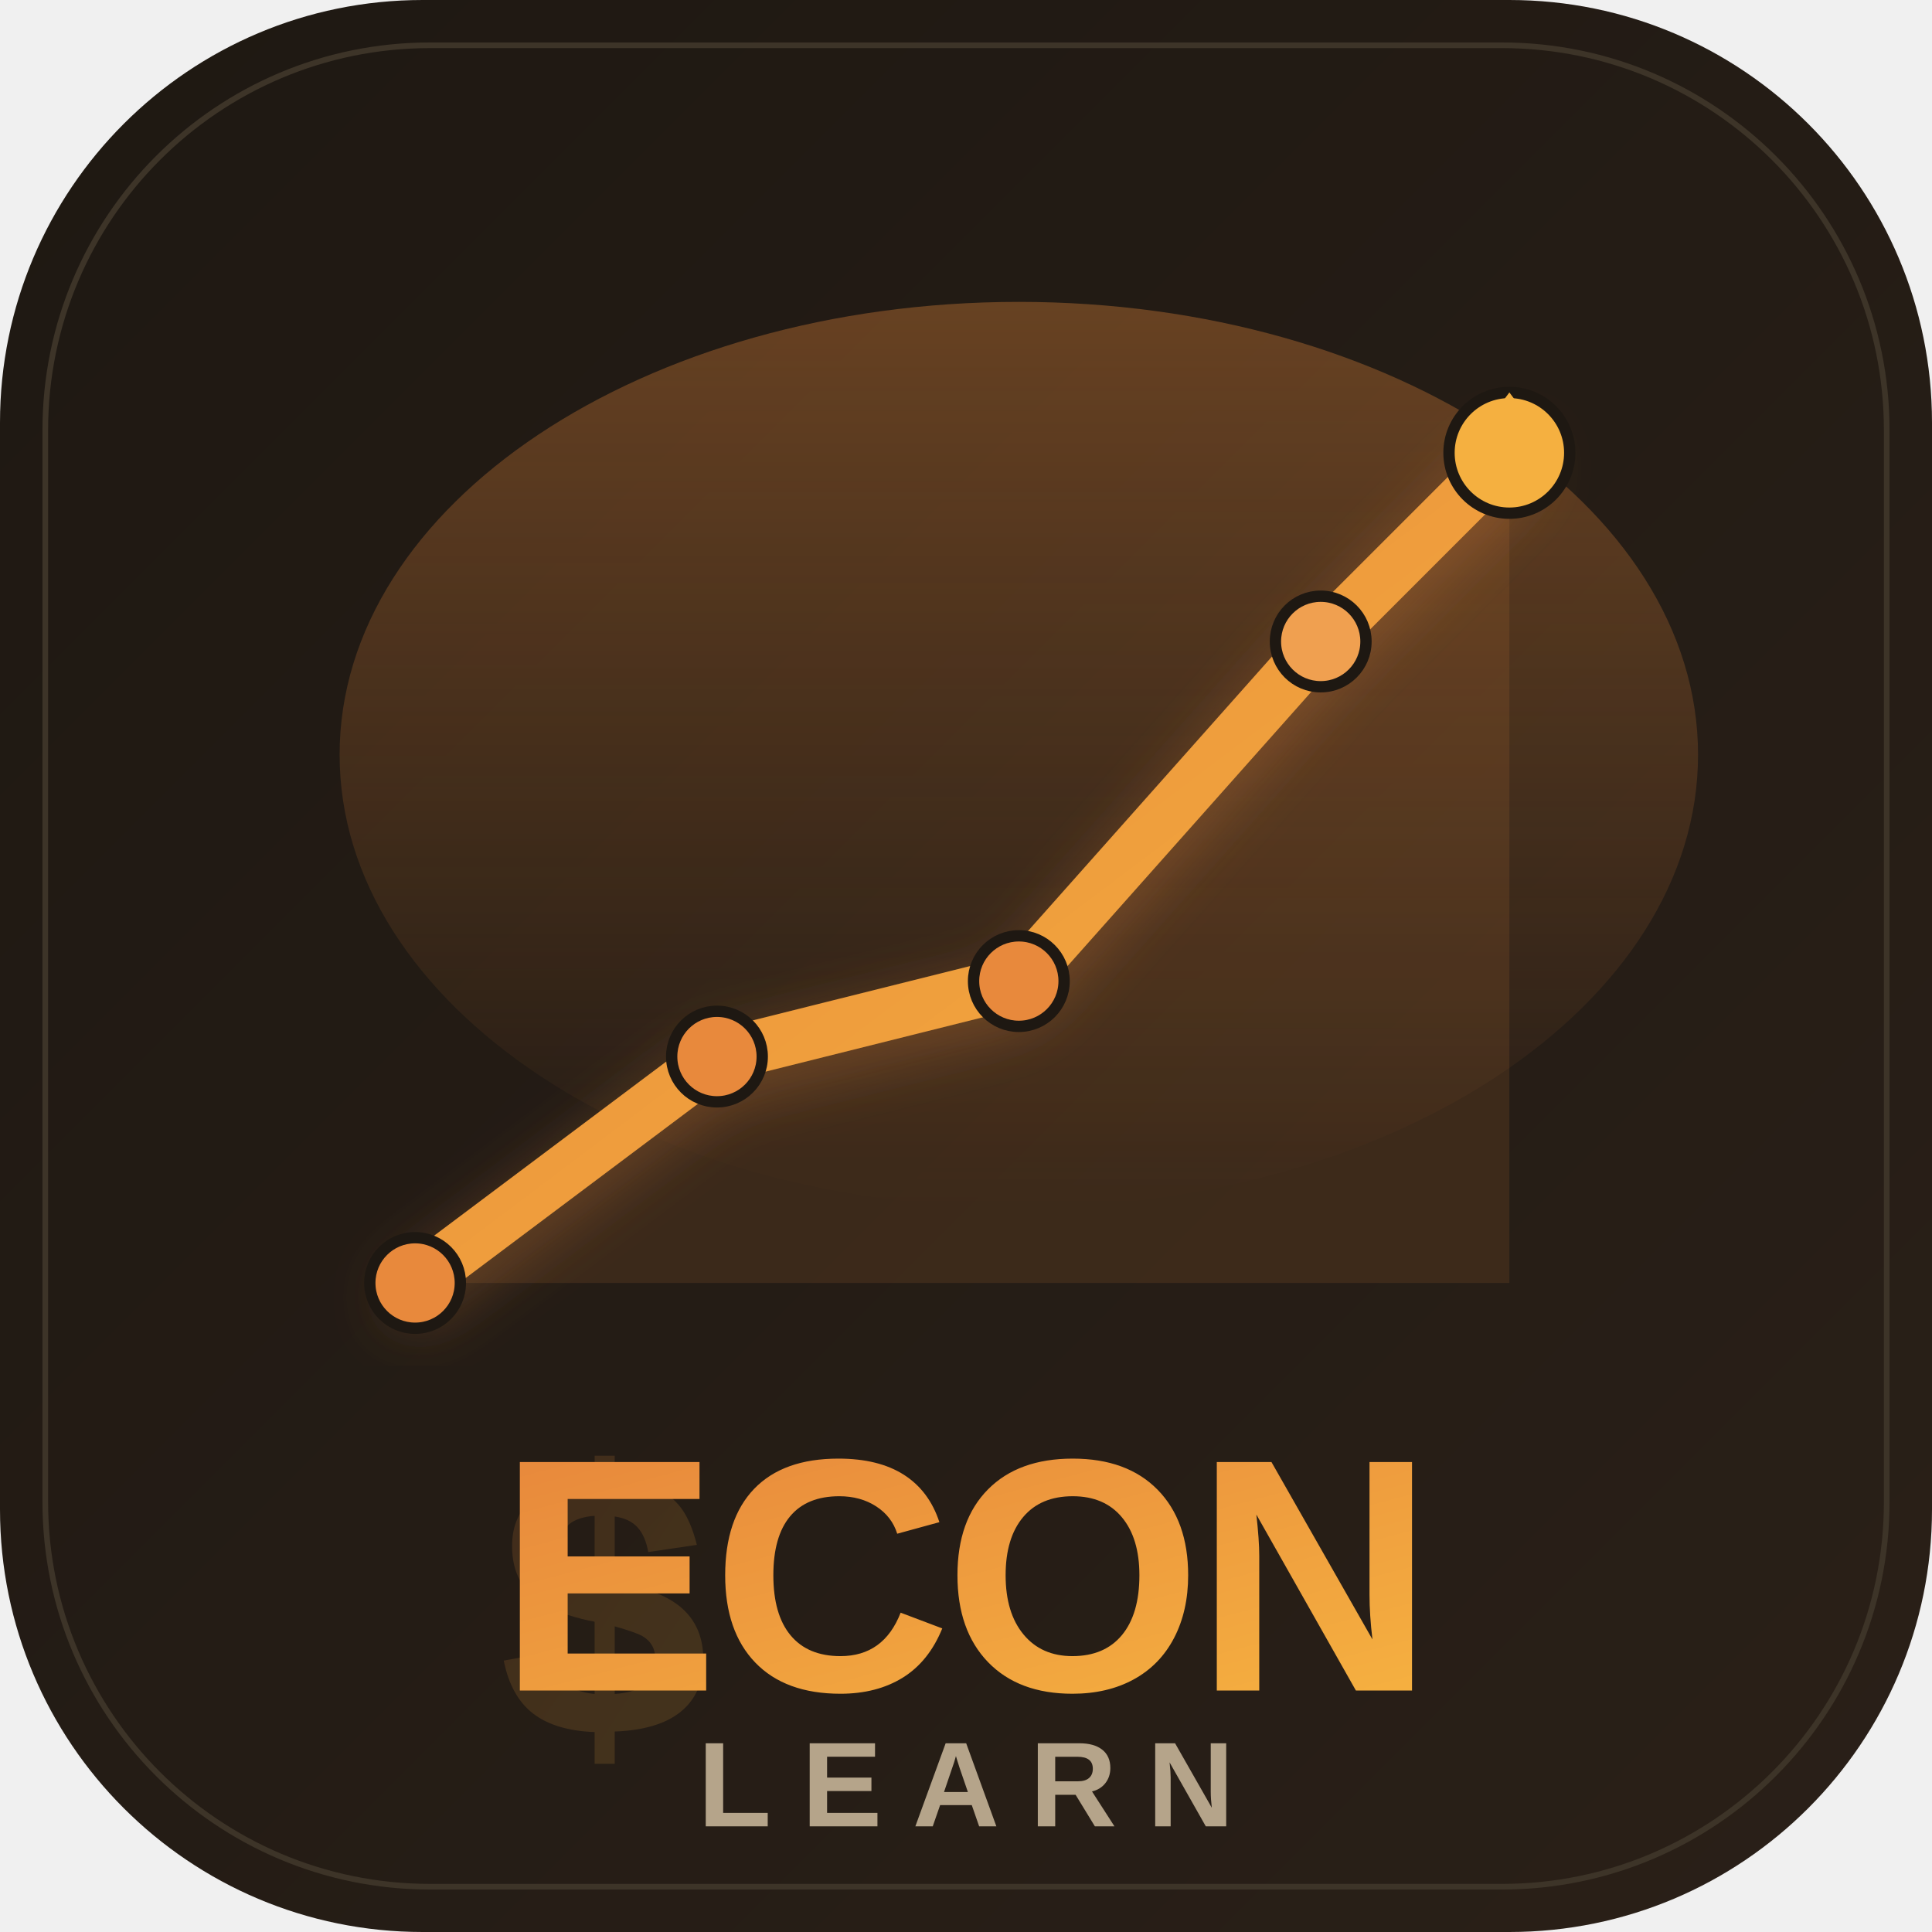
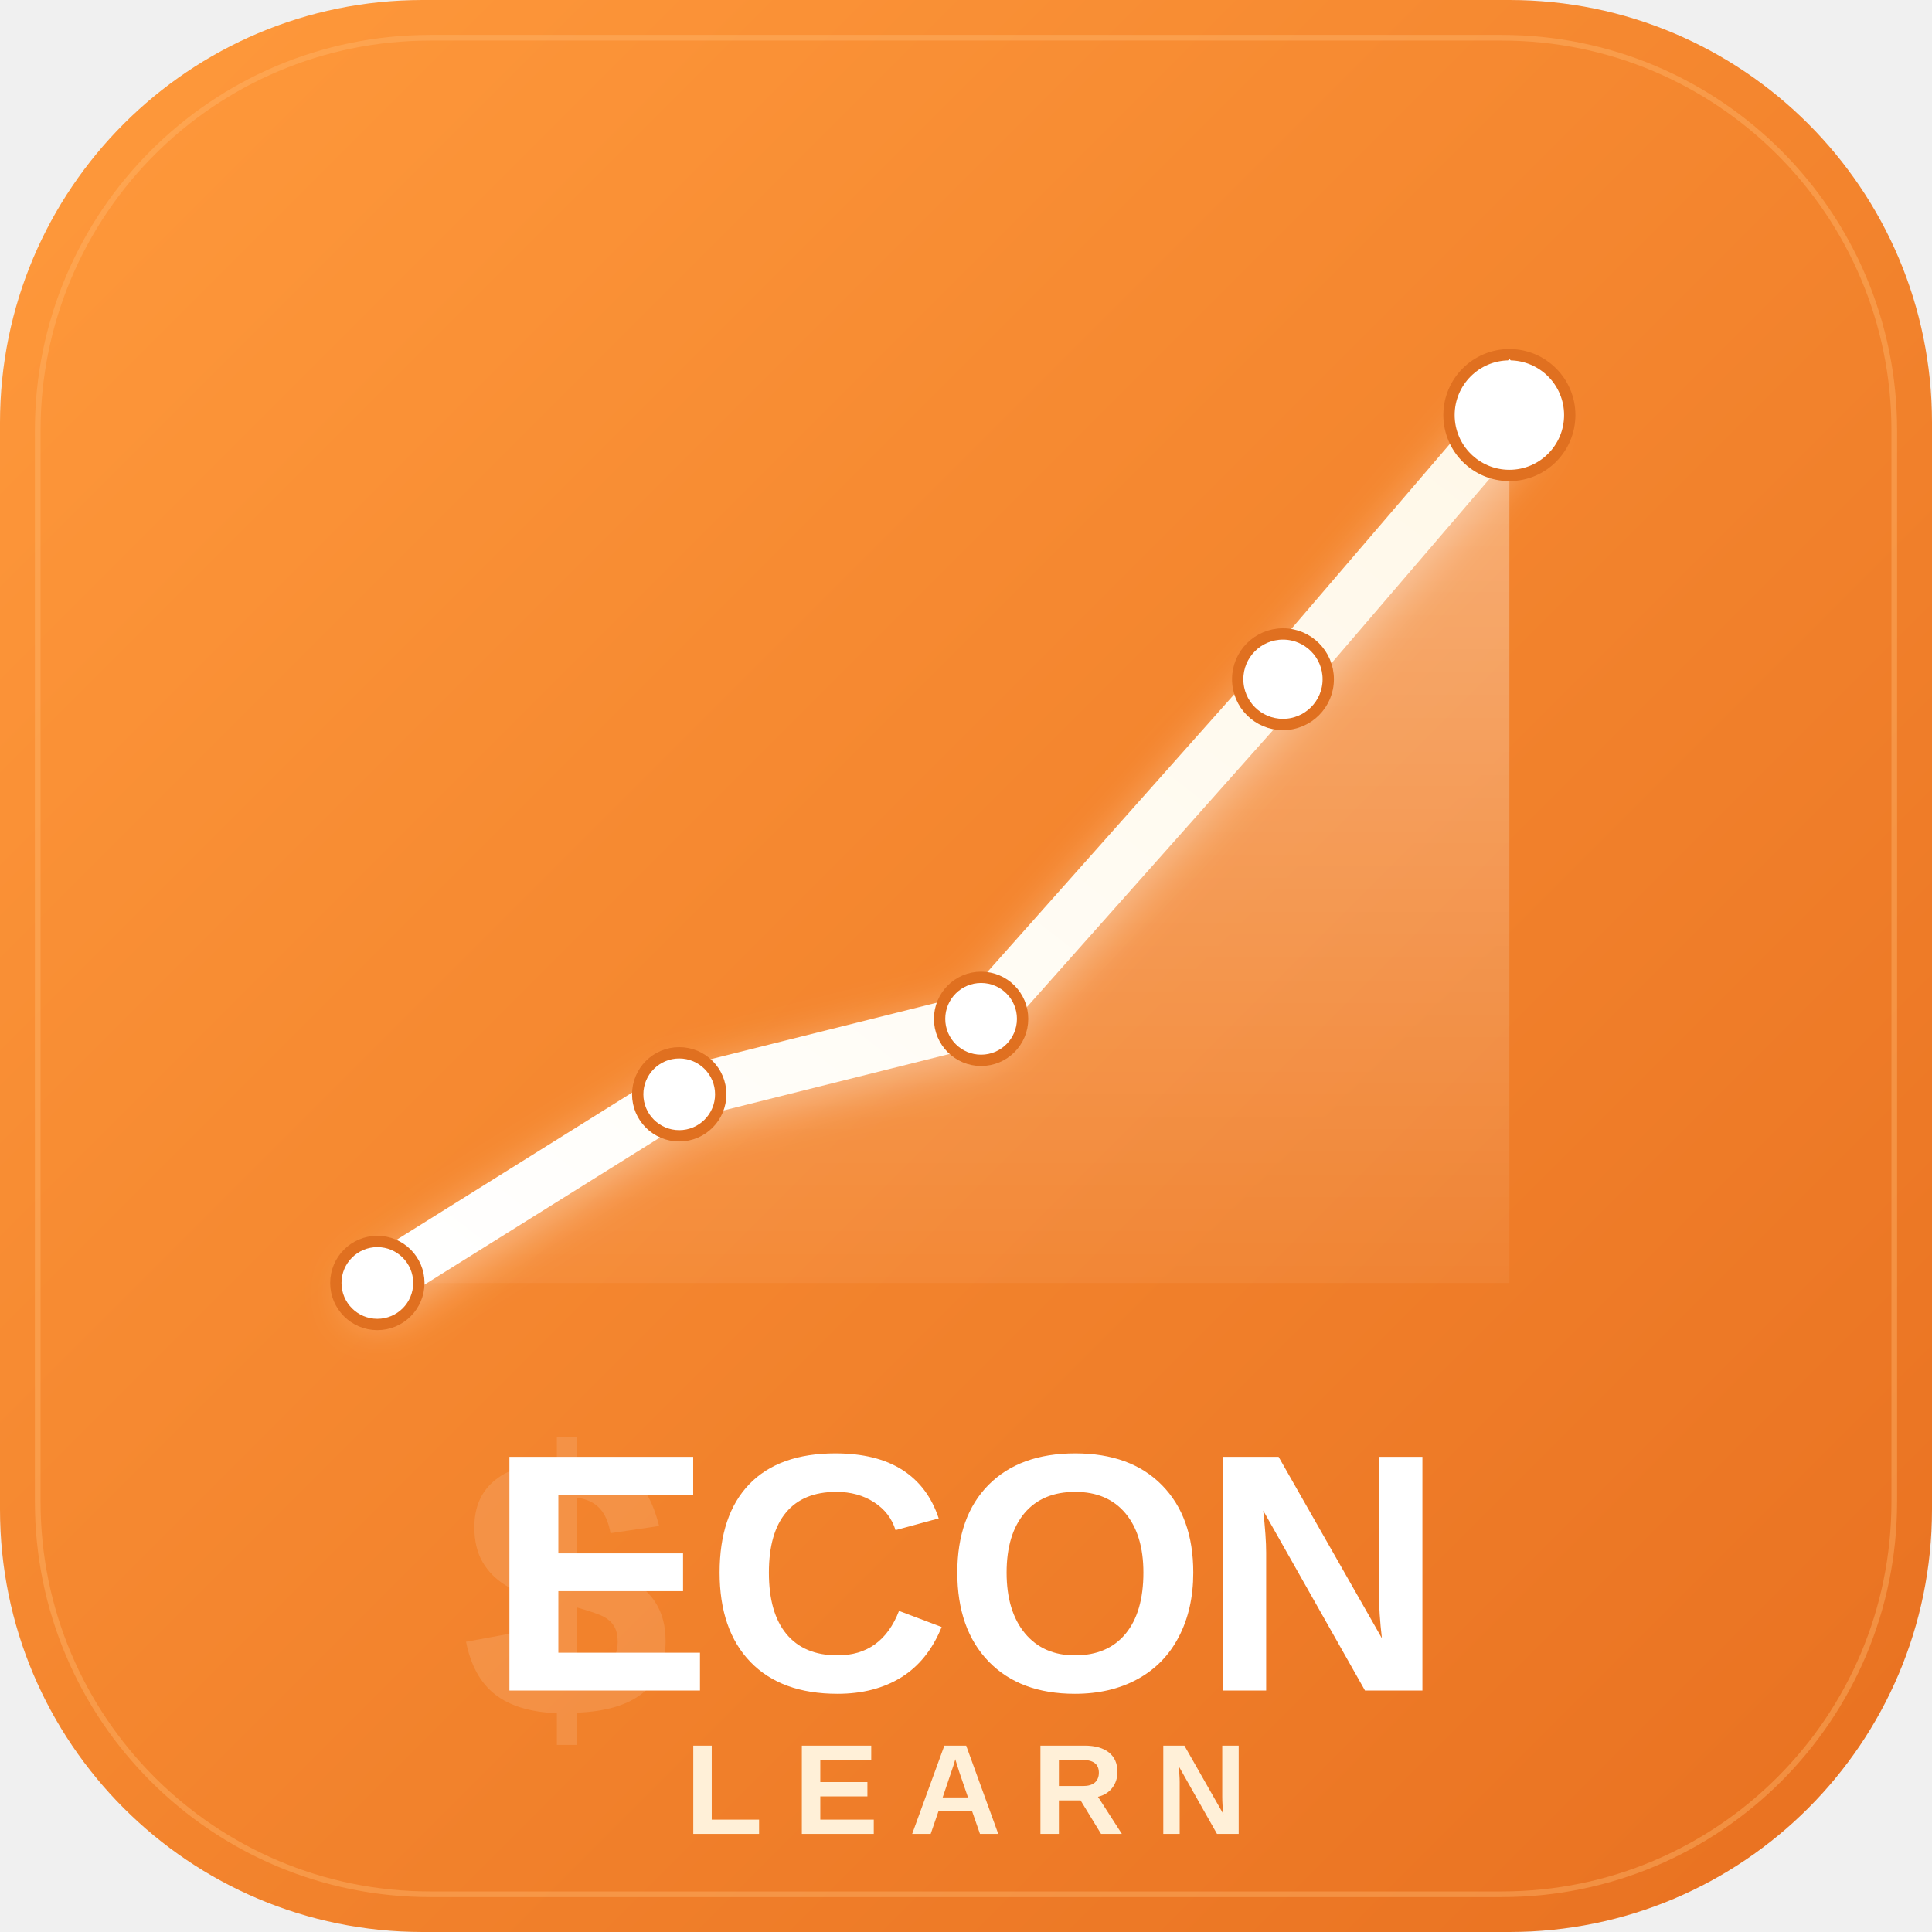
<svg xmlns="http://www.w3.org/2000/svg" viewBox="0 0 512 512">
  <defs>
    <linearGradient id="bg" x1="0" y1="0" x2="1" y2="1">
-       <stop offset="0%" stop-color="#1e1812" />
-       <stop offset="100%" stop-color="#2a2018" />
+       <stop offset="0%" stop-color="#ff9a3c" />
+       <stop offset="100%" stop-color="#e87020" />
    </linearGradient>
-     <linearGradient id="gold" x1="0" y1="0" x2="1" y2="1">
-       <stop offset="0%" stop-color="#e8893c" />
-       <stop offset="100%" stop-color="#f5b040" />
+     <linearGradient id="line" x1="0" y1="1" x2="1" y2="0">
+       <stop offset="0%" stop-color="#ffffff" />
+       <stop offset="100%" stop-color="#fff8e8" />
    </linearGradient>
-     <linearGradient id="glow" x1="0" y1="1" x2="0" y2="0">
-       <stop offset="0%" stop-color="#e8893c" stop-opacity="0" />
-       <stop offset="100%" stop-color="#e8893c" stop-opacity="0.35" />
+     <linearGradient id="areafill" x1="0" y1="0" x2="0" y2="1">
+       <stop offset="0%" stop-color="#ffffff" stop-opacity="0.35" />
+       <stop offset="100%" stop-color="#ffffff" stop-opacity="0.05" />
    </linearGradient>
-     <filter id="shadow" x="-10%" y="-10%" width="120%" height="120%">
-       <feDropShadow dx="0" dy="4" stdDeviation="8" flood-color="#e8893c" flood-opacity="0.3" />
+     <filter id="glow" x="-20%" y="-20%" width="140%" height="140%">
+       <feDropShadow dx="0" dy="3" stdDeviation="6" flood-color="#ffffff" flood-opacity="0.4" />
    </filter>
  </defs>
  <rect width="512" height="512" rx="112" fill="url(#bg)" />
-   <rect x="12" y="12" width="488" height="488" rx="102" fill="none" stroke="#3d3428" stroke-width="1.5" />
-   <ellipse cx="270" cy="200" rx="180" ry="120" fill="url(#glow)" />
-   <path d="M110 340 L190 280 L270 260 L350 170 L400 120 L400 340 Z" fill="#e8893c" opacity="0.12" />
-   <polyline points="110,340 190,280 270,260 350,170 400,120" fill="none" stroke="url(#gold)" stroke-width="14" stroke-linecap="round" stroke-linejoin="round" filter="url(#shadow)" />
-   <circle cx="110" cy="340" r="12" fill="#e8893c" stroke="#1e1812" stroke-width="3" />
-   <circle cx="190" cy="280" r="12" fill="#e8893c" stroke="#1e1812" stroke-width="3" />
-   <circle cx="270" cy="260" r="12" fill="#e8893c" stroke="#1e1812" stroke-width="3" />
-   <circle cx="350" cy="170" r="12" fill="#f0a050" stroke="#1e1812" stroke-width="3" />
-   <circle cx="400" cy="120" r="16" fill="#f5b040" stroke="#1e1812" stroke-width="3" />
-   <polygon points="400,104 412,120 400,112 388,120" fill="#f5b040" />
-   <text x="160" y="460" text-anchor="middle" font-size="100" font-weight="900" fill="url(#gold)" font-family="-apple-system, system-ui, Arial, sans-serif" opacity="0.15">$</text>
-   <text x="256" y="448" text-anchor="middle" font-size="88" font-weight="900" letter-spacing="-2" fill="url(#gold)" font-family="-apple-system, system-ui, Arial, sans-serif">ECON</text>
-   <text x="256" y="484" text-anchor="middle" font-size="32" font-weight="700" letter-spacing="8" fill="#b5a48a" font-family="-apple-system, system-ui, Arial, sans-serif">LEARN</text>
+   <rect x="10" y="10" width="492" height="492" rx="104" fill="none" stroke="#ffb870" stroke-width="1.5" opacity="0.4" />
+   <path d="M100 340 L180 290 L260 270 L340 180 L400 110 L400 340 Z" fill="url(#areafill)" />
+   <polyline points="100,340 180,290 260,270 340,180 400,110" fill="none" stroke="url(#line)" stroke-width="14" stroke-linecap="round" stroke-linejoin="round" filter="url(#glow)" />
+   <circle cx="100" cy="340" r="11" fill="#ffffff" stroke="#e07020" stroke-width="3" />
+   <circle cx="180" cy="290" r="11" fill="#ffffff" stroke="#e07020" stroke-width="3" />
+   <circle cx="260" cy="270" r="11" fill="#ffffff" stroke="#e07020" stroke-width="3" />
+   <circle cx="340" cy="180" r="12" fill="#ffffff" stroke="#e07020" stroke-width="3" />
+   <circle cx="400" cy="110" r="16" fill="#ffffff" stroke="#e07020" stroke-width="3" />
+   <path d="M400 95 L408 108 L400 103 L392 108 Z" fill="#ffffff" />
+   <text x="150" y="455" text-anchor="middle" font-size="100" font-weight="900" fill="#ffffff" font-family="-apple-system, system-ui, Arial, sans-serif" opacity="0.12">$</text>
+   <text x="256" y="448" text-anchor="middle" font-size="90" font-weight="900" letter-spacing="-2" fill="#ffffff" font-family="-apple-system, system-ui, Arial, sans-serif">ECON</text>
+   <text x="256" y="486" text-anchor="middle" font-size="34" font-weight="700" letter-spacing="8" fill="#fff0d8" font-family="-apple-system, system-ui, Arial, sans-serif">LEARN</text>
</svg>
